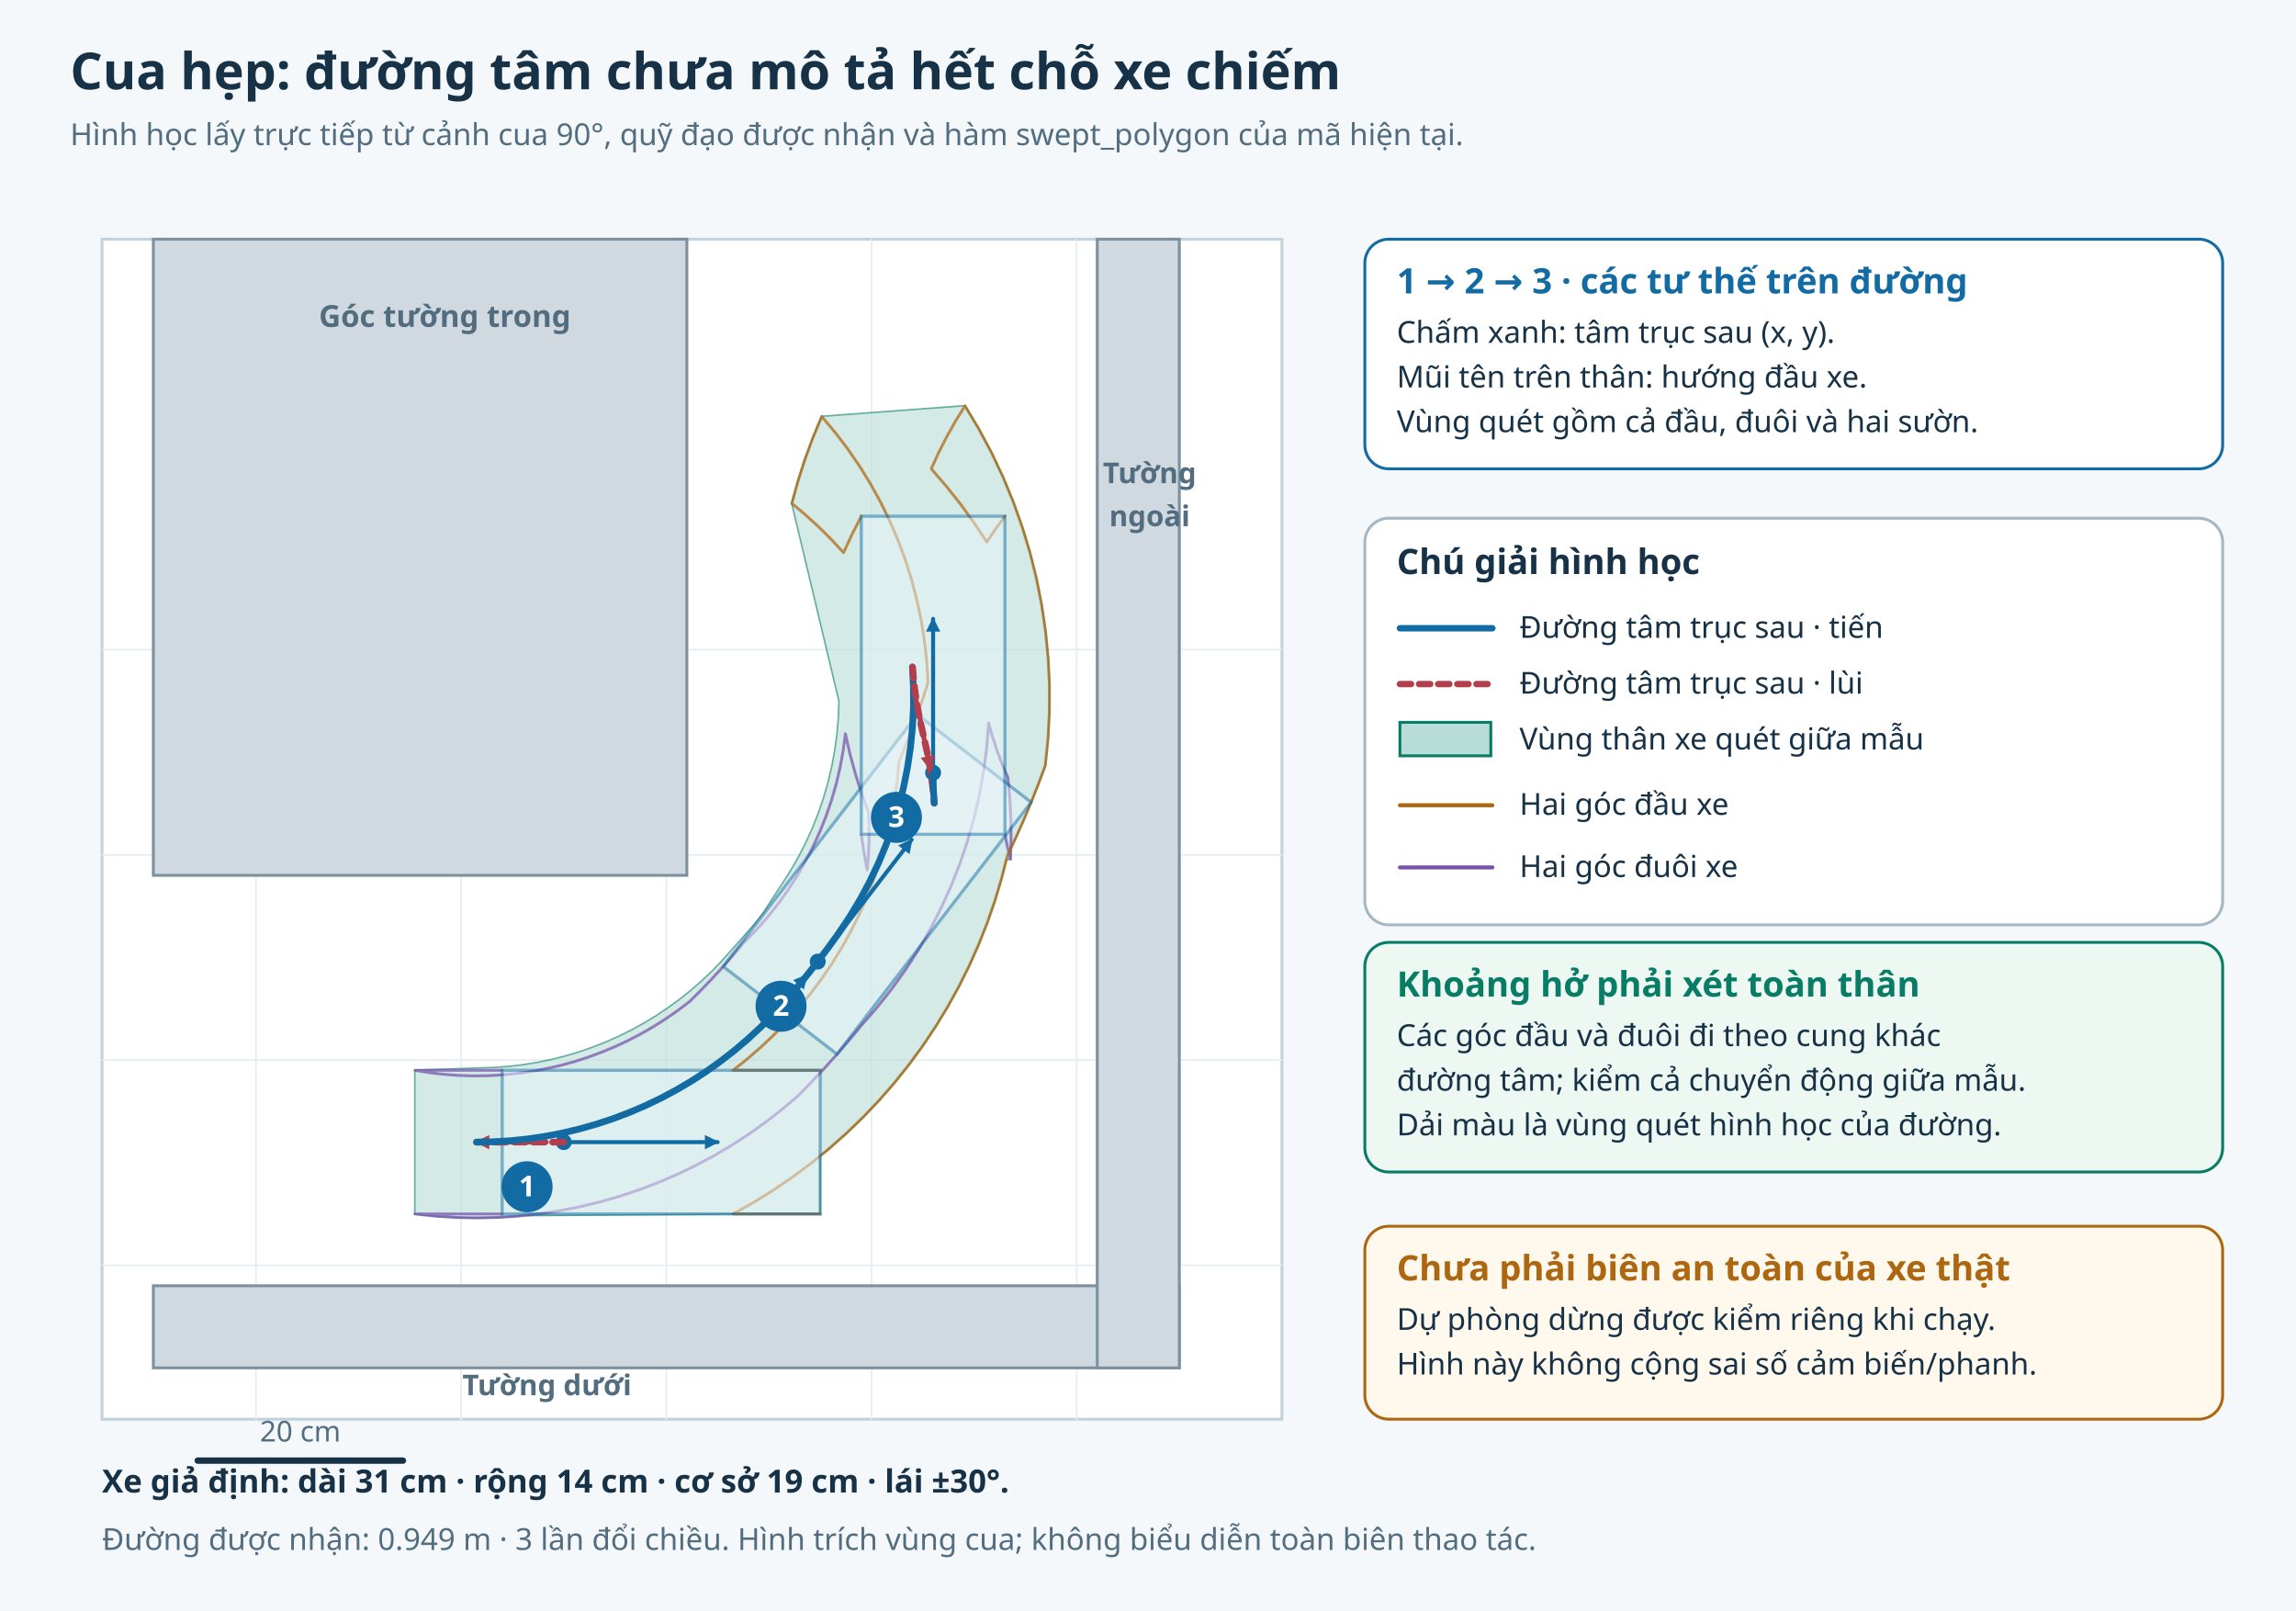
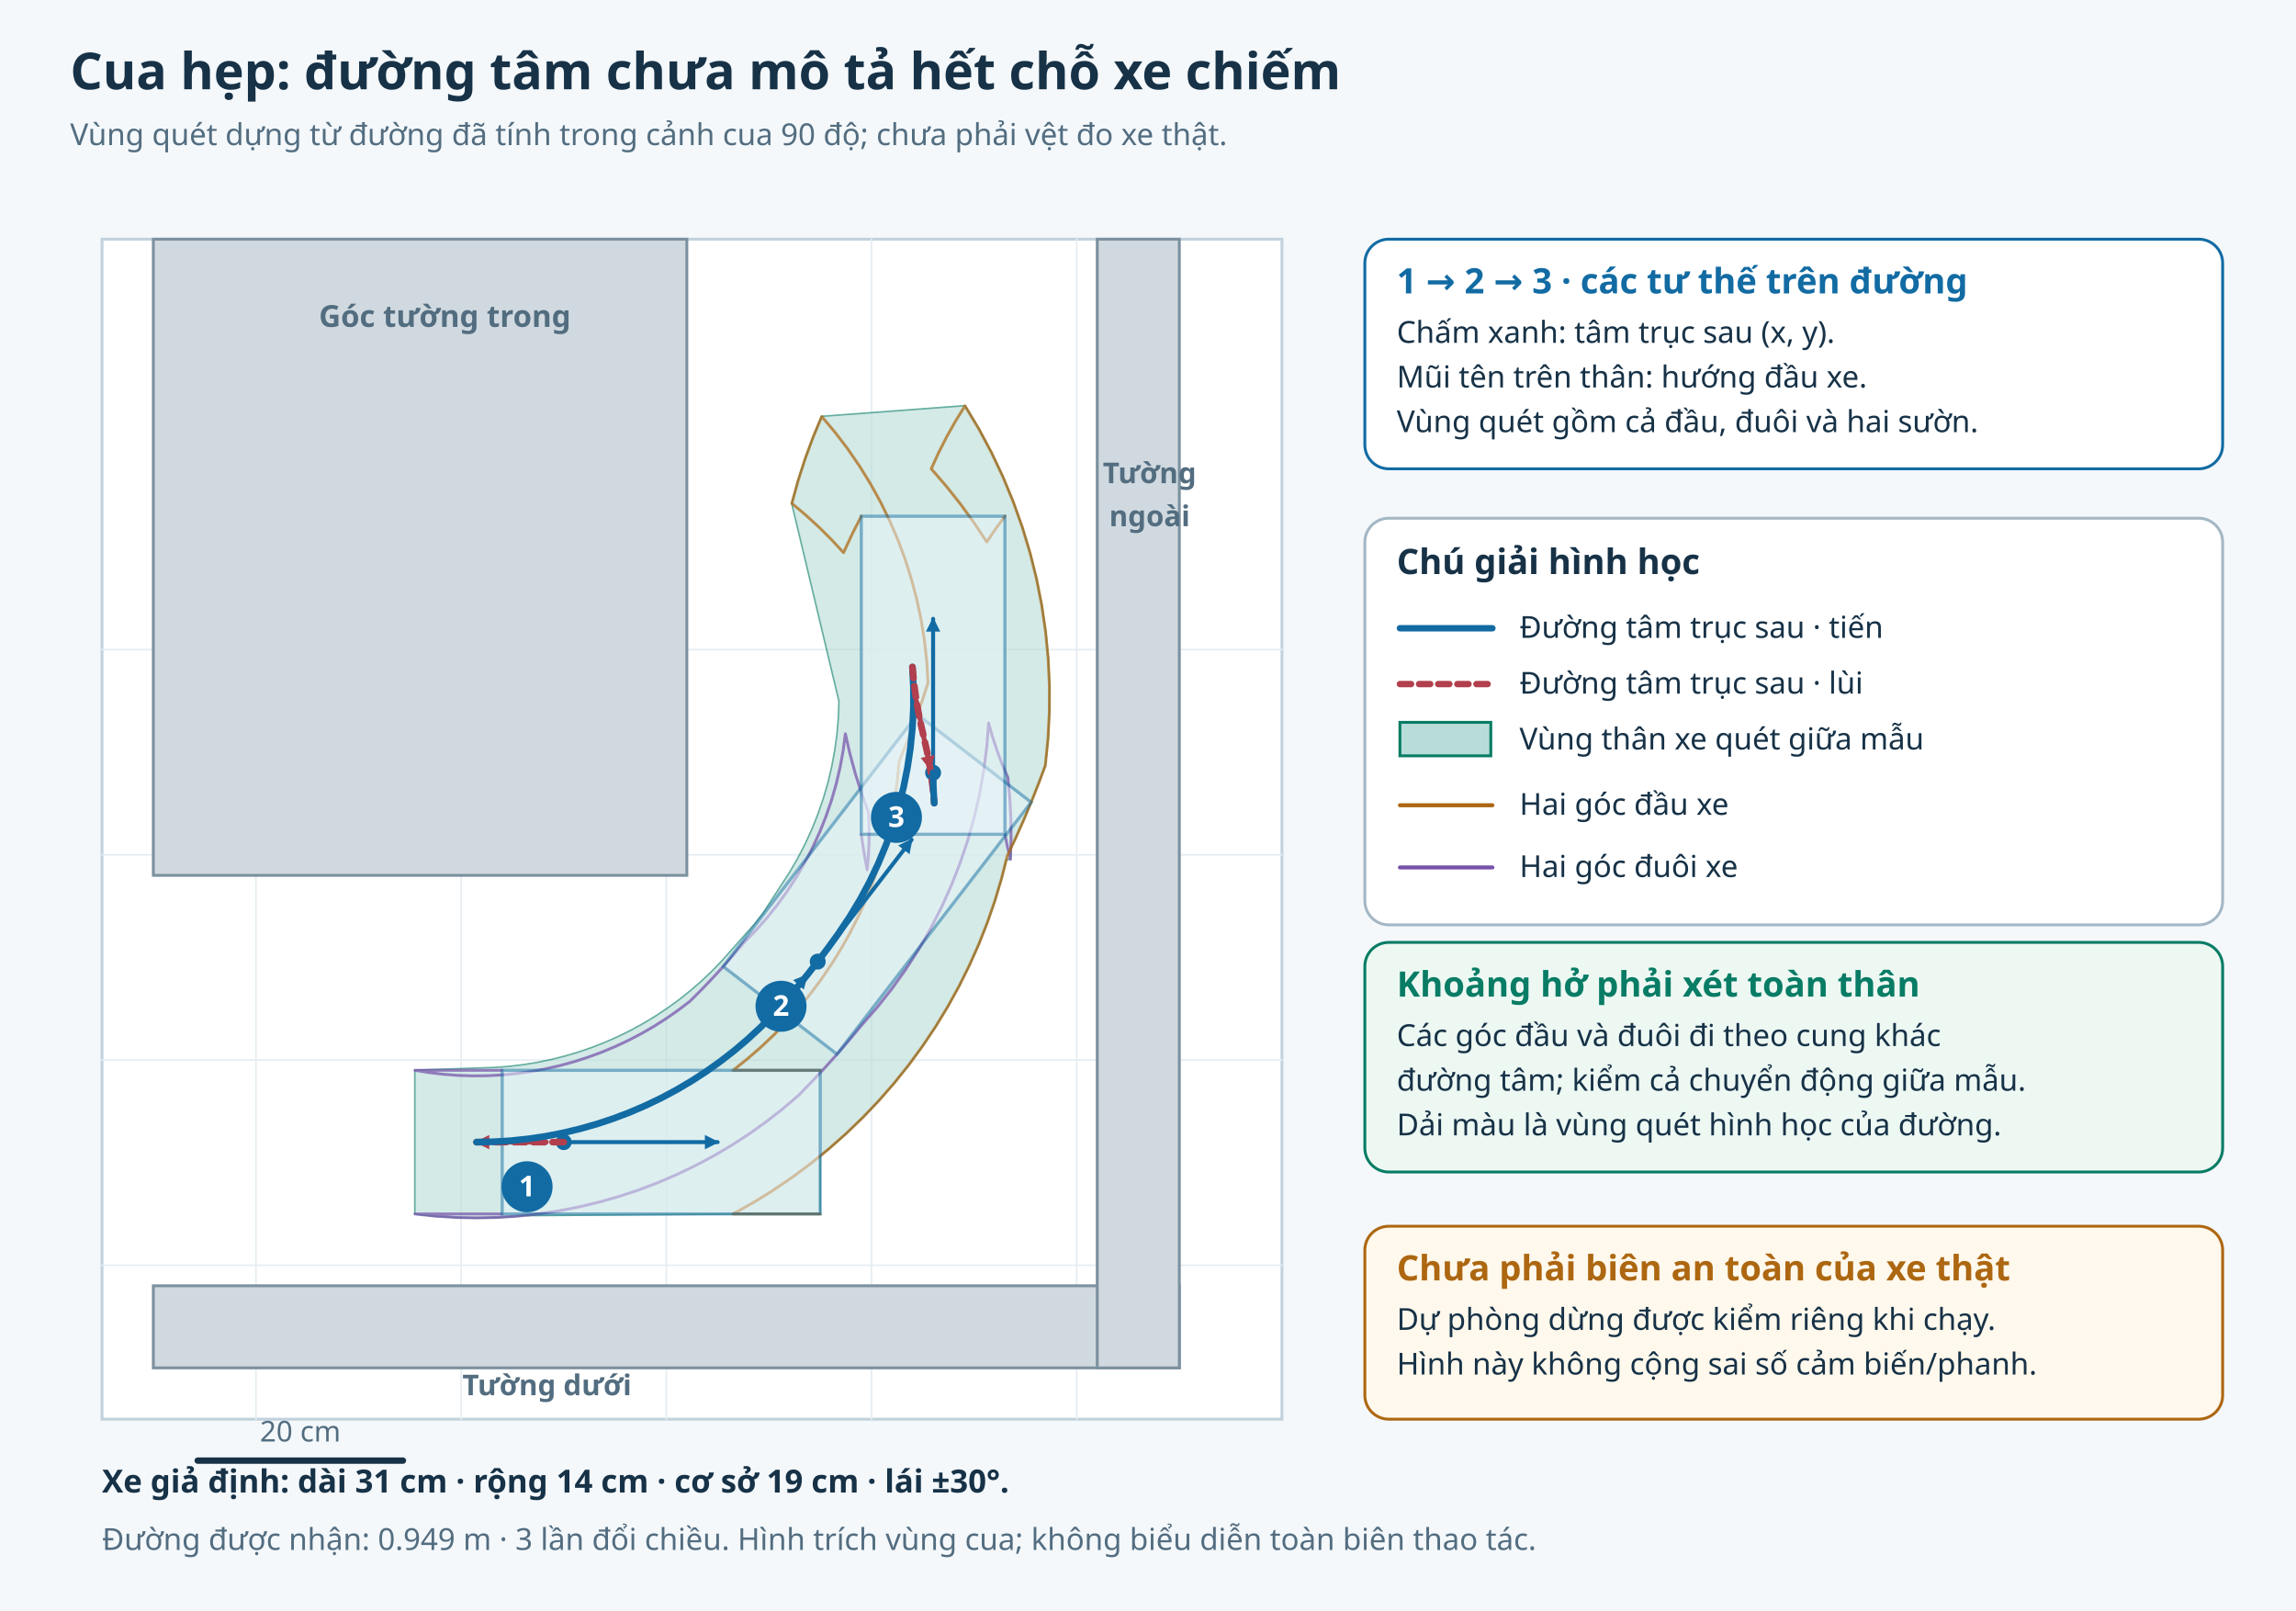
<svg xmlns="http://www.w3.org/2000/svg" width="1440" height="1010" viewBox="0 0 1440 1010">
  <defs>
    <marker id="blue" markerWidth="9" markerHeight="9" refX="8" refY="4.5" orient="auto" markerUnits="userSpaceOnUse">
      <path d="M0,0 L9,4.5 L0,9 Z" fill="#126ba3" />
    </marker>
    <marker id="green" markerWidth="9" markerHeight="9" refX="8" refY="4.5" orient="auto" markerUnits="userSpaceOnUse">
      <path d="M0,0 L9,4.5 L0,9 Z" fill="#087c65" />
    </marker>
    <marker id="red" markerWidth="9" markerHeight="9" refX="8" refY="4.5" orient="auto" markerUnits="userSpaceOnUse">
      <path d="M0,0 L9,4.5 L0,9 Z" fill="#b13f4d" />
    </marker>
    <marker id="muted" markerWidth="9" markerHeight="9" refX="8" refY="4.5" orient="auto" markerUnits="userSpaceOnUse">
      <path d="M0,0 L9,4.5 L0,9 Z" fill="#536d80" />
    </marker>
    <marker id="amber" markerWidth="9" markerHeight="9" refX="8" refY="4.5" orient="auto" markerUnits="userSpaceOnUse">
      <path d="M0,0 L9,4.5 L0,9 Z" fill="#ad6711" />
    </marker>
    <marker id="purple" markerWidth="9" markerHeight="9" refX="8" refY="4.5" orient="auto" markerUnits="userSpaceOnUse">
      <path d="M0,0 L9,4.5 L0,9 Z" fill="#7652aa" />
    </marker>
  </defs>
  <rect width="1440" height="1010" fill="#f4f8fb" />
  <g font-family="Segoe UI">
    <text x="44.00" y="56.00" font-size="32" fill="#173247" font-weight="600" text-anchor="start">Cua hẹp: đường tâm chưa mô tả hết chỗ xe chiếm</text>
-     <text x="44.00" y="91.00" font-size="19" fill="#536d80" font-weight="400" text-anchor="start">Hình học lấy trực tiếp từ cảnh cua 90°, quỹ đạo được nhận và hàm swept_polygon của mã hiện tại.</text>
+     <text x="44.00" y="91.00" font-size="19" fill="#536d80" font-weight="400" text-anchor="start">Vùng quét dựng từ đường đã tính trong cảnh cua 90 độ; chưa phải vệt đo xe thật.</text>
    <rect x="64" y="150" width="740" height="740" rx="0" fill="white" stroke="#c1d2dd" stroke-width="1.8" />
    <path d="M160.52,890.00 L160.52,150.00" fill="none" stroke="#e5edf3" stroke-width="1" stroke-linecap="round" stroke-linejoin="round" opacity="1" />
    <path d="M289.22,890.00 L289.22,150.00" fill="none" stroke="#e5edf3" stroke-width="1" stroke-linecap="round" stroke-linejoin="round" opacity="1" />
    <path d="M64.00,793.48 L804.00,793.48" fill="none" stroke="#e5edf3" stroke-width="1" stroke-linecap="round" stroke-linejoin="round" opacity="1" />
    <path d="M417.91,890.00 L417.91,150.00" fill="none" stroke="#e5edf3" stroke-width="1" stroke-linecap="round" stroke-linejoin="round" opacity="1" />
    <path d="M64.00,664.78 L804.00,664.78" fill="none" stroke="#e5edf3" stroke-width="1" stroke-linecap="round" stroke-linejoin="round" opacity="1" />
    <path d="M546.61,890.00 L546.61,150.00" fill="none" stroke="#e5edf3" stroke-width="1" stroke-linecap="round" stroke-linejoin="round" opacity="1" />
    <path d="M64.00,536.09 L804.00,536.09" fill="none" stroke="#e5edf3" stroke-width="1" stroke-linecap="round" stroke-linejoin="round" opacity="1" />
    <path d="M675.30,890.00 L675.30,150.00" fill="none" stroke="#e5edf3" stroke-width="1" stroke-linecap="round" stroke-linejoin="round" opacity="1" />
    <path d="M64.00,407.39 L804.00,407.39" fill="none" stroke="#e5edf3" stroke-width="1" stroke-linecap="round" stroke-linejoin="round" opacity="1" />
    <polygon points="96.17,806.35 739.65,806.35 739.65,857.83 96.17,857.83 96.17,806.35" fill="#d0d9df" stroke="#7c919f" stroke-width="1.8" opacity="1" />
    <polygon points="739.65,857.83 688.17,857.83 688.17,150.00 739.65,150.00 739.65,857.83" fill="#d0d9df" stroke="#7c919f" stroke-width="1.8" opacity="1" />
    <polygon points="430.78,548.96 96.17,548.96 96.17,150.00 430.78,150.00 430.78,548.96" fill="#d0d9df" stroke="#7c919f" stroke-width="1.8" opacity="1" />
    <polygon points="492.56,761.30 481.62,761.30 470.68,761.30 459.94,761.30 459.79,761.39 459.78,761.39 459.77,761.40 459.76,761.40 459.75,761.40 459.74,761.40 328.44,762.37 324.97,762.74 324.96,762.74 324.96,762.74 312.02,763.58 312.02,763.58 312.02,763.58 299.06,763.86 299.06,763.86 299.05,763.86 286.09,763.59 286.09,763.59 286.09,763.59 273.15,762.77 273.15,762.77 273.14,762.77 260.25,761.40 260.24,761.40 260.23,761.40 260.22,761.39 260.21,761.39 260.21,761.38 260.20,761.38 260.19,761.37 260.19,761.37 260.18,761.36 260.18,761.35 260.17,761.34 260.17,761.33 260.17,761.32 260.16,761.31 260.16,761.30 260.16,671.22 260.16,671.21 260.17,671.20 260.17,671.19 260.17,671.18 260.18,671.17 260.18,671.16 260.19,671.16 260.19,671.15 260.20,671.14 260.21,671.14 260.21,671.13 260.22,671.13 260.23,671.13 260.24,671.12 260.25,671.12 260.26,671.12 310.44,669.42 319.37,668.74 328.26,667.67 337.10,666.23 345.86,664.41 354.54,662.22 363.12,659.66 371.58,656.74 379.92,653.46 388.10,649.82 396.12,645.84 403.96,641.52 411.61,636.87 419.06,631.90 426.29,626.62 433.28,621.03 440.03,615.15 446.53,608.99 452.75,602.55 473.07,579.66 478.39,572.82 478.59,572.56 495.03,547.30 500.23,538.37 504.99,529.20 509.29,519.80 513.12,510.21 516.47,500.43 519.34,490.50 521.71,480.45 523.58,470.29 524.96,460.04 525.82,449.75 526.17,439.74 496.54,315.72 496.54,315.71 496.54,315.71 496.54,315.71 496.54,315.70 496.53,315.70 496.53,315.70 496.53,315.70 496.53,315.69 496.53,315.69 496.54,315.69 496.54,315.69 496.54,315.68 496.54,315.68 496.54,315.68 496.54,315.68 496.54,315.68 496.54,315.67 496.54,315.67 496.54,315.67 500.36,301.77 500.36,301.76 500.36,301.76 504.76,288.03 504.76,288.03 504.77,288.03 509.74,274.50 509.74,274.50 509.75,274.50 515.25,261.28 515.25,261.23 515.25,261.22 515.25,261.21 515.25,261.19 515.26,261.18 515.26,261.17 515.27,261.16 515.27,261.15 515.28,261.14 515.29,261.13 515.30,261.12 515.31,261.11 515.32,261.11 515.33,261.10 515.34,261.10 515.36,261.10 515.37,261.09 605.21,254.40 605.22,254.40 605.23,254.40 605.25,254.40 605.26,254.41 605.27,254.41 605.28,254.42 605.29,254.42 605.30,254.43 605.31,254.44 605.32,254.45 605.33,254.46 613.99,268.91 613.99,268.91 613.99,268.91 621.93,283.77 621.93,283.77 621.93,283.78 629.13,299.01 629.13,299.01 629.13,299.01 635.57,314.58 635.57,314.58 635.57,314.59 641.23,330.45 641.24,330.46 641.24,330.46 646.11,346.58 646.11,346.59 646.11,346.59 650.18,362.94 650.18,362.94 650.18,362.94 653.45,379.47 653.45,379.47 653.45,379.48 655.89,396.14 655.89,396.15 655.89,396.15 657.51,412.92 657.51,412.92 657.51,412.92 658.30,429.75 658.30,429.75 658.30,429.76 658.26,446.60 658.26,446.61 658.26,446.61 657.39,463.43 657.39,463.44 657.39,463.44 655.69,480.20 655.69,480.21 655.68,480.22 655.68,480.24 655.67,480.25 655.67,480.26 655.46,480.55 651.29,491.71 651.29,491.71 651.29,491.71 646.75,503.13 646.75,503.13 646.75,503.13 641.98,514.46 641.98,514.46 641.98,514.46 636.98,525.69 636.98,525.69 636.98,525.69 634.03,531.98 633.81,538.82 633.81,538.83 633.81,538.84 633.80,538.85 633.80,538.85 633.80,538.86 633.79,538.87 633.79,538.88 633.78,538.88 633.77,538.89 633.77,538.89 633.76,538.90 633.75,538.90 633.74,538.91 633.73,538.91 633.72,538.91 631.24,539.09 628.24,550.95 628.24,550.96 628.24,550.96 624.05,564.92 624.05,564.93 624.05,564.93 619.28,578.70 619.28,578.70 619.28,578.71 613.92,592.26 613.92,592.27 613.92,592.27 607.99,605.58 607.99,605.59 607.99,605.59 601.49,618.64 601.49,618.64 601.49,618.64 594.45,631.41 594.45,631.41 594.44,631.41 586.86,643.86 586.86,643.86 586.86,643.86 578.75,655.98 578.75,655.98 578.75,655.98 570.13,667.74 570.13,667.74 570.13,667.75 561.02,679.13 561.02,679.13 561.02,679.13 551.43,690.11 551.43,690.11 551.43,690.11 541.38,700.68 541.38,700.68 541.38,700.68 530.89,710.80 530.89,710.81 530.89,710.81 519.97,720.47 519.97,720.48 519.97,720.48 514.43,724.98 514.43,761.30 503.50,761.30 492.56,761.30" fill="#b8ddd9" stroke="#087c65" stroke-width="1" opacity="0.62" />
    <path d="M314.96,671.22 L304.02,671.22 L293.08,671.22 L282.14,671.22 L271.20,671.22 L260.26,671.22 L260.26,671.22 L269.31,672.67 L278.41,673.74 L287.55,674.42 L296.71,674.71 L305.88,674.60 L315.03,674.11 L324.15,673.22 L333.23,671.95 L342.24,670.29 L351.18,668.25 L360.02,665.83 L368.75,663.03 L377.35,659.86 L385.81,656.33 L394.11,652.45 L402.23,648.21 L410.17,643.63 L417.91,638.71 L425.43,633.47 L432.71,627.91 L439.82,620.80 L446.79,613.54 L453.60,606.14 L460.26,598.61 L466.77,590.94 L474.16,583.35 L481.17,575.41 L487.77,567.13 L493.96,558.54 L499.72,549.65 L505.04,540.49 L509.89,531.08 L514.28,521.43 L518.18,511.59 L521.60,501.56 L524.51,491.38 L526.92,481.07 L528.82,470.65 L530.21,460.15 L530.21,460.15 L533.04,472.66 L536.40,485.03 L540.28,497.25 L544.67,509.30 L545.05,518.36 L545.04,527.42 L544.65,536.48 L543.88,545.51 L543.88,545.51 L541.82,534.40 L540.17,523.22" fill="none" stroke="#7652aa" stroke-width="1.8" stroke-linecap="round" stroke-linejoin="round" opacity="0.72" />
    <path d="M314.96,761.30 L304.02,761.30 L293.08,761.30 L282.14,761.30 L271.20,761.30 L260.26,761.30 L260.26,761.30 L273.15,762.68 L286.09,763.50 L299.06,763.77 L312.02,763.48 L324.96,762.65 L337.85,761.26 L350.67,759.32 L363.39,756.84 L376.00,753.81 L388.47,750.26 L400.77,746.17 L412.89,741.56 L424.80,736.44 L436.49,730.81 L447.92,724.70 L459.08,718.10 L469.95,711.03 L480.50,703.50 L490.73,695.53 L500.61,687.13 L508.90,678.63 L517.02,669.96 L524.96,661.13 L532.72,652.14 L540.30,642.99 L550.17,631.72 L559.46,619.97 L568.17,607.78 L576.27,595.17 L583.73,582.18 L590.55,568.84 L596.69,555.18 L602.16,541.23 L606.94,527.02 L611.00,512.61 L614.36,498.00 L616.98,483.25 L618.88,468.39 L620.04,453.45 L620.04,453.45 L622.52,462.17 L625.35,470.78 L628.55,479.27 L632.11,487.60 L633.32,500.37 L633.99,513.18 L634.12,526.00 L633.72,538.82 L633.72,538.82 L631.84,531.05 L630.26,523.22" fill="none" stroke="#7652aa" stroke-width="1.8" stroke-linecap="round" stroke-linejoin="round" opacity="0.72" />
    <path d="M514.43,761.30 L503.50,761.30 L492.56,761.30 L481.62,761.30 L470.68,761.30 L459.74,761.30 L459.74,761.30 L472.45,754.17 L484.85,746.49 L496.90,738.30 L508.60,729.60 L519.91,720.40 L530.82,710.73 L541.31,700.61 L551.36,690.05 L560.95,679.07 L570.06,667.69 L578.67,655.93 L586.78,643.81 L594.36,631.36 L601.41,618.60 L607.90,605.54 L613.83,592.23 L619.19,578.67 L623.96,564.90 L628.14,550.93 L631.73,536.80 L636.95,525.67 L641.95,514.45 L646.72,503.12 L651.25,491.70 L655.56,480.19 L657.26,463.43 L658.13,446.60 L658.17,429.76 L657.38,412.93 L655.76,396.16 L653.32,379.49 L650.06,362.97 L645.99,346.62 L641.11,330.50 L635.45,314.63 L629.01,299.06 L621.82,283.83 L613.88,268.98 L605.22,254.53 L605.22,254.53 L599.31,264.05 L593.81,273.82 L588.72,283.80 L584.06,294.00 L593.49,304.91 L602.45,316.21 L610.92,327.87 L618.89,339.89 L618.89,339.89 L624.42,331.71 L630.26,323.74" fill="none" stroke="#ad6711" stroke-width="1.8" stroke-linecap="round" stroke-linejoin="round" opacity="0.72" />
    <path d="M514.43,671.22 L503.50,671.22 L492.56,671.22 L481.62,671.22 L470.68,671.22 L459.74,671.22 L459.74,671.22 L468.61,664.16 L477.17,656.73 L485.40,648.95 L493.29,640.82 L500.83,632.36 L508.01,623.58 L514.80,614.51 L521.20,605.16 L527.19,595.54 L532.77,585.68 L537.92,575.58 L542.63,565.28 L546.91,554.79 L550.73,544.12 L554.09,533.29 L556.99,522.34 L559.41,511.27 L561.37,500.11 L562.84,488.87 L563.84,477.58 L567.87,467.84 L571.72,458.03 L575.36,448.13 L578.80,438.17 L582.03,428.13 L581.26,415.06 L579.83,402.04 L577.77,389.11 L575.08,376.30 L571.75,363.63 L567.81,351.14 L563.26,338.87 L558.10,326.83 L552.36,315.06 L546.04,303.59 L539.17,292.44 L531.76,281.65 L523.82,271.23 L515.38,261.22 L515.38,261.22 L509.83,274.53 L504.85,288.06 L500.45,301.79 L496.63,315.69 L505.22,322.90 L513.49,330.45 L521.44,338.36 L529.05,346.58 L529.05,346.58 L534.40,335.06 L540.17,323.74" fill="none" stroke="#ad6711" stroke-width="1.8" stroke-linecap="round" stroke-linejoin="round" opacity="0.72" />
    <polygon points="314.96,671.22 314.96,761.30 514.43,761.30 514.43,671.22" fill="#eaf4fa" stroke="#126ba3" stroke-width="2" opacity="0.48" />
    <circle cx="353.57" cy="716.26" r="5" fill="#126ba3" stroke="none" stroke-width="2" />
    <path d="M353.57,716.26 L450.09,716.26" fill="none" stroke="#126ba3" stroke-width="2.5" stroke-linecap="round" stroke-linejoin="round" opacity="1" marker-end="url(#blue)" />
    <polygon points="453.60,606.14 524.96,661.13 646.72,503.12 575.36,448.13" fill="#eaf4fa" stroke="#126ba3" stroke-width="2" opacity="0.48" />
    <circle cx="512.85" cy="603.05" r="5" fill="#126ba3" stroke="none" stroke-width="2" />
    <path d="M512.85,603.05 L571.76,526.60" fill="none" stroke="#126ba3" stroke-width="2.5" stroke-linecap="round" stroke-linejoin="round" opacity="1" marker-end="url(#blue)" />
    <polygon points="540.17,523.22 630.26,523.22 630.26,323.74 540.17,323.74" fill="#eaf4fa" stroke="#126ba3" stroke-width="2" opacity="0.48" />
    <circle cx="585.22" cy="484.61" r="5" fill="#126ba3" stroke="none" stroke-width="2" />
    <path d="M585.22,484.61 L585.22,388.09" fill="none" stroke="#126ba3" stroke-width="2.5" stroke-linecap="round" stroke-linejoin="round" opacity="1" marker-end="url(#blue)" />
    <path d="M353.57,716.26 L342.63,716.26 L331.69,716.26 L320.75,716.26 L309.81,716.26 L298.87,716.26" fill="none" stroke="#b13f4d" stroke-width="4.2" stroke-linecap="round" stroke-linejoin="round" opacity="1" stroke-dasharray="7 5" />
    <path d="M342.63,716.26 L298.87,716.26" fill="none" stroke="#b13f4d" stroke-width="3" stroke-linecap="round" stroke-linejoin="round" opacity="1" marker-end="url(#red)" />
    <path d="M298.87,716.26 L309.81,716.03 L320.72,715.33 L331.60,714.16 L342.41,712.54 L353.15,710.45 L363.79,707.90 L374.31,704.91 L384.69,701.47 L394.92,697.58 L404.97,693.27 L414.83,688.53 L424.48,683.38 L433.89,677.81 L443.07,671.85 L451.98,665.51 L460.61,658.79 L468.94,651.71 L476.97,644.28 L484.67,636.51 L492.04,628.42 L499.15,620.11 L506.08,611.65 L512.85,603.05 L519.43,594.32 L525.85,585.46 L532.89,574.96 L539.41,564.14 L545.39,553.00 L550.81,541.58 L555.67,529.91 L559.94,518.02 L563.62,505.92 L566.70,493.67 L569.17,481.27 L571.03,468.77 L572.27,456.19 L572.89,443.56 L572.88,430.92 L572.25,418.30" fill="none" stroke="#126ba3" stroke-width="4.2" stroke-linecap="round" stroke-linejoin="round" opacity="1" />
    <path d="M476.97,644.28 L506.08,611.65" fill="none" stroke="#126ba3" stroke-width="3" stroke-linecap="round" stroke-linejoin="round" opacity="1" marker-end="url(#blue)" />
    <path d="M572.25,418.30 L573.29,429.07 L574.77,439.78 L576.71,450.43 L579.09,460.98 L581.47,471.53 L583.41,482.18 L584.89,492.89 L585.93,503.66" fill="none" stroke="#b13f4d" stroke-width="4.2" stroke-linecap="round" stroke-linejoin="round" opacity="1" stroke-dasharray="7 5" />
    <path d="M574.77,439.78 L583.41,482.18" fill="none" stroke="#b13f4d" stroke-width="3" stroke-linecap="round" stroke-linejoin="round" opacity="1" marker-end="url(#red)" />
    <path d="M585.93,503.66 L585.39,494.14 L585.22,484.61" fill="none" stroke="#126ba3" stroke-width="4.2" stroke-linecap="round" stroke-linejoin="round" opacity="1" />
    <circle cx="330.57" cy="744.26" r="16" fill="#126ba3" stroke="none" stroke-width="2" />
    <text x="330.57" y="750.26" font-size="18" fill="white" font-weight="600" text-anchor="middle">1</text>
    <circle cx="489.85" cy="631.05" r="16" fill="#126ba3" stroke="none" stroke-width="2" />
    <text x="489.85" y="637.05" font-size="18" fill="white" font-weight="600" text-anchor="middle">2</text>
    <circle cx="562.22" cy="512.61" r="16" fill="#126ba3" stroke="none" stroke-width="2" />
    <text x="562.22" y="518.61" font-size="18" fill="white" font-weight="600" text-anchor="middle">3</text>
    <text x="200.00" y="205.00" font-size="19" fill="#536d80" font-weight="600" text-anchor="start">Góc tường trong</text>
    <text x="721.00" y="303.00" font-size="18" fill="#536d80" font-weight="600" text-anchor="middle">Tường</text>
    <text x="721.00" y="330.00" font-size="18" fill="#536d80" font-weight="600" text-anchor="middle">ngoài</text>
    <text x="290.00" y="875.00" font-size="18" fill="#536d80" font-weight="600" text-anchor="start">Tường dưới</text>
    <path d="M124.00,916.00 L252.70,916.00" fill="none" stroke="#173247" stroke-width="4" stroke-linecap="round" stroke-linejoin="round" opacity="1" />
    <text x="188.35" y="904.00" font-size="18" fill="#536d80" font-weight="400" text-anchor="middle">20 cm</text>
    <rect x="856" y="150" width="538" height="144" rx="15" fill="white" stroke="#126ba3" stroke-width="1.8" />
    <text x="876.00" y="184.00" font-size="22" fill="#126ba3" font-weight="600" text-anchor="start">1 → 2 → 3 · các tư thế trên đường</text>
    <text x="876.00" y="215.00" font-size="19" fill="#173247" font-weight="400" text-anchor="start">Chấm xanh: tâm trục sau (x, y).</text>
    <text x="876.00" y="243.00" font-size="19" fill="#173247" font-weight="400" text-anchor="start">Mũi tên trên thân: hướng đầu xe.</text>
    <text x="876.00" y="271.00" font-size="19" fill="#173247" font-weight="400" text-anchor="start">Vùng quét gồm cả đầu, đuôi và hai sườn.</text>
    <rect x="856" y="325" width="538" height="255" rx="15" fill="white" stroke="#a4b7c5" stroke-width="1.8" />
    <text x="876.00" y="360.00" font-size="22" fill="#173247" font-weight="600" text-anchor="start">Chú giải hình học</text>
    <path d="M878.00,394.00 L936.00,394.00" fill="none" stroke="#126ba3" stroke-width="4" stroke-linecap="round" stroke-linejoin="round" opacity="1" />
    <text x="953.00" y="400.00" font-size="19" fill="#173247" font-weight="400" text-anchor="start">Đường tâm trục sau · tiến</text>
    <path d="M878.00,429.00 L936.00,429.00" fill="none" stroke="#b13f4d" stroke-width="4" stroke-linecap="round" stroke-linejoin="round" opacity="1" stroke-dasharray="7 5" />
    <text x="953.00" y="435.00" font-size="19" fill="#173247" font-weight="400" text-anchor="start">Đường tâm trục sau · lùi</text>
    <rect x="878" y="453" width="57" height="21" rx="0" fill="#b8ddd9" stroke="#087c65" stroke-width="1.8" />
    <text x="953.00" y="470.00" font-size="19" fill="#173247" font-weight="400" text-anchor="start">Vùng thân xe quét giữa mẫu</text>
    <path d="M878.00,505.00 L936.00,505.00" fill="none" stroke="#ad6711" stroke-width="2.5" stroke-linecap="round" stroke-linejoin="round" opacity="1" />
    <text x="953.00" y="511.00" font-size="19" fill="#173247" font-weight="400" text-anchor="start">Hai góc đầu xe</text>
    <path d="M878.00,544.00 L936.00,544.00" fill="none" stroke="#7652aa" stroke-width="2.5" stroke-linecap="round" stroke-linejoin="round" opacity="1" />
    <text x="953.00" y="550.00" font-size="19" fill="#173247" font-weight="400" text-anchor="start">Hai góc đuôi xe</text>
    <rect x="856" y="591" width="538" height="144" rx="15" fill="#edf8f3" stroke="#087c65" stroke-width="1.8" />
    <text x="876.00" y="625.00" font-size="22" fill="#087c65" font-weight="600" text-anchor="start">Khoảng hở phải xét toàn thân</text>
    <text x="876.00" y="656.00" font-size="19" fill="#173247" font-weight="400" text-anchor="start">Các góc đầu và đuôi đi theo cung khác</text>
    <text x="876.00" y="684.00" font-size="19" fill="#173247" font-weight="400" text-anchor="start">đường tâm; kiểm cả chuyển động giữa mẫu.</text>
    <text x="876.00" y="712.00" font-size="19" fill="#173247" font-weight="400" text-anchor="start">Dải màu là vùng quét hình học của đường.</text>
    <rect x="856" y="769" width="538" height="121" rx="15" fill="#fff8ec" stroke="#ad6711" stroke-width="1.8" />
    <text x="876.00" y="803.00" font-size="22" fill="#ad6711" font-weight="600" text-anchor="start">Chưa phải biên an toàn của xe thật</text>
    <text x="876.00" y="834.00" font-size="19" fill="#173247" font-weight="400" text-anchor="start">Dự phòng dừng được kiểm riêng khi chạy.</text>
    <text x="876.00" y="862.00" font-size="19" fill="#173247" font-weight="400" text-anchor="start">Hình này không cộng sai số cảm biến/phanh.</text>
    <text x="64.00" y="936.00" font-size="20" fill="#173247" font-weight="600" text-anchor="start">Xe giả định: dài 31 cm · rộng 14 cm · cơ sở 19 cm · lái ±30°.</text>
    <text x="64.00" y="972.00" font-size="19" fill="#536d80" font-weight="400" text-anchor="start">Đường được nhận: 0.949 m · 3 lần đổi chiều. Hình trích vùng cua; không biểu diễn toàn biên thao tác.</text>
  </g>
</svg>
